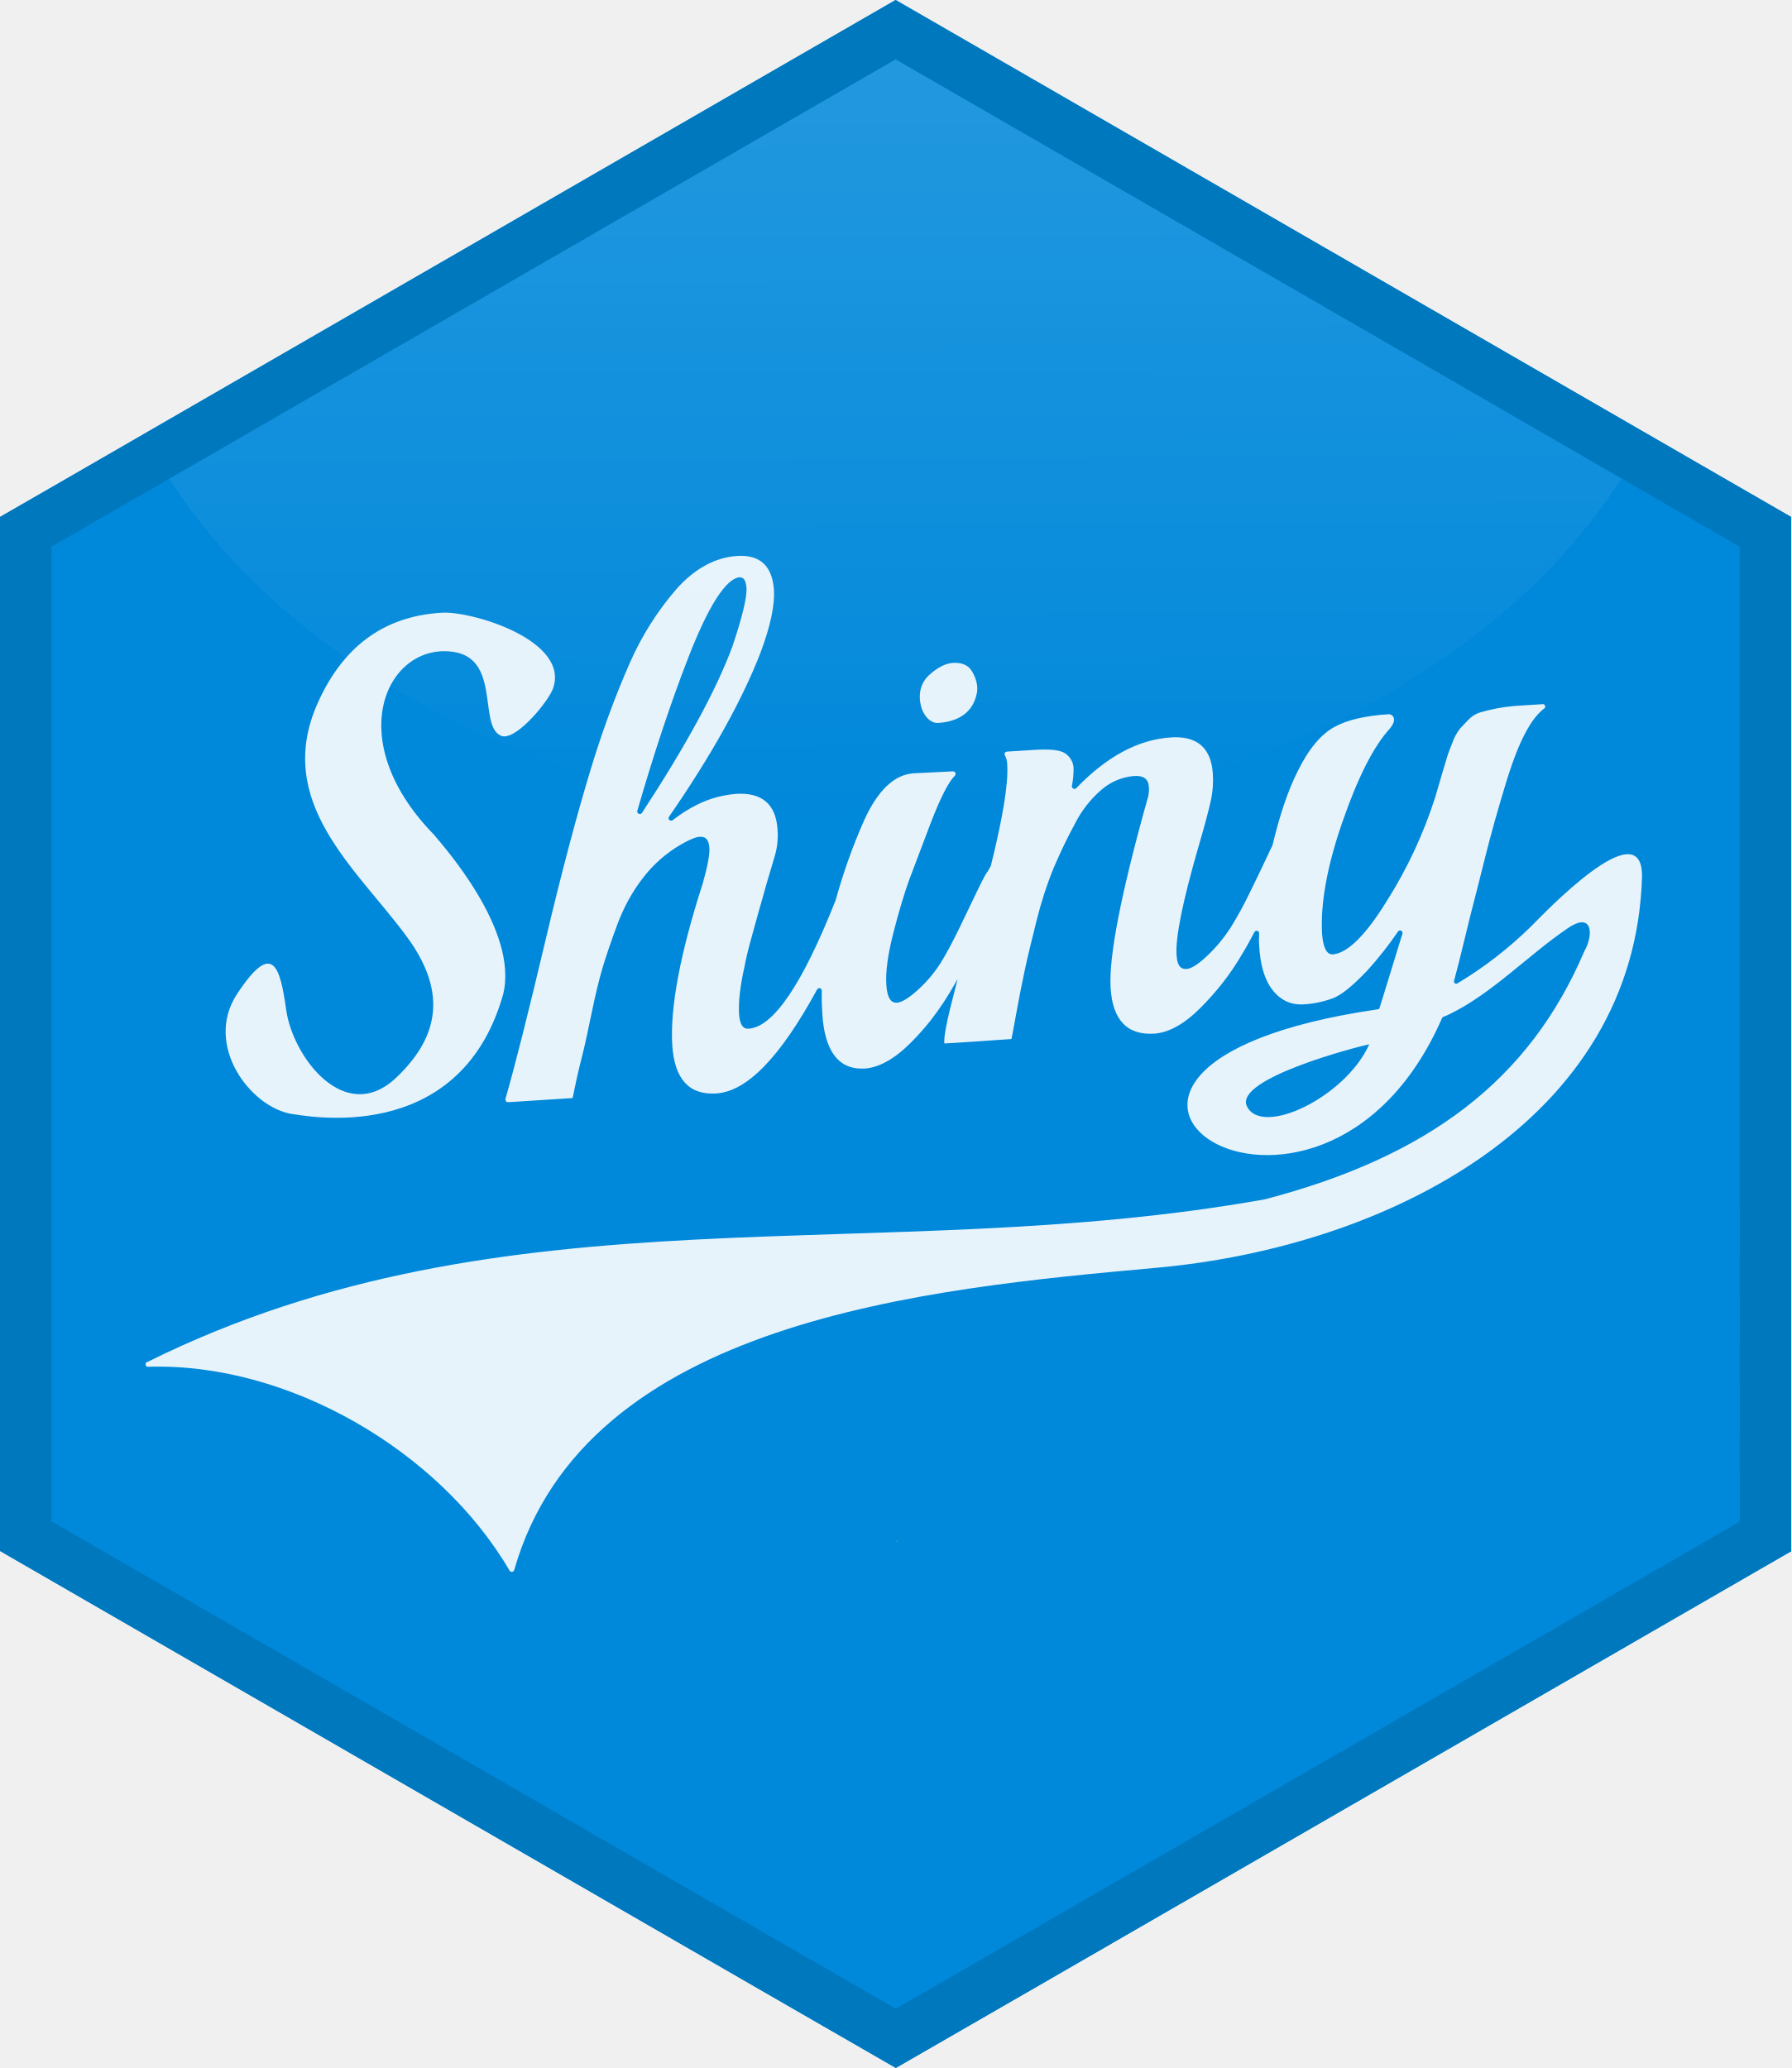
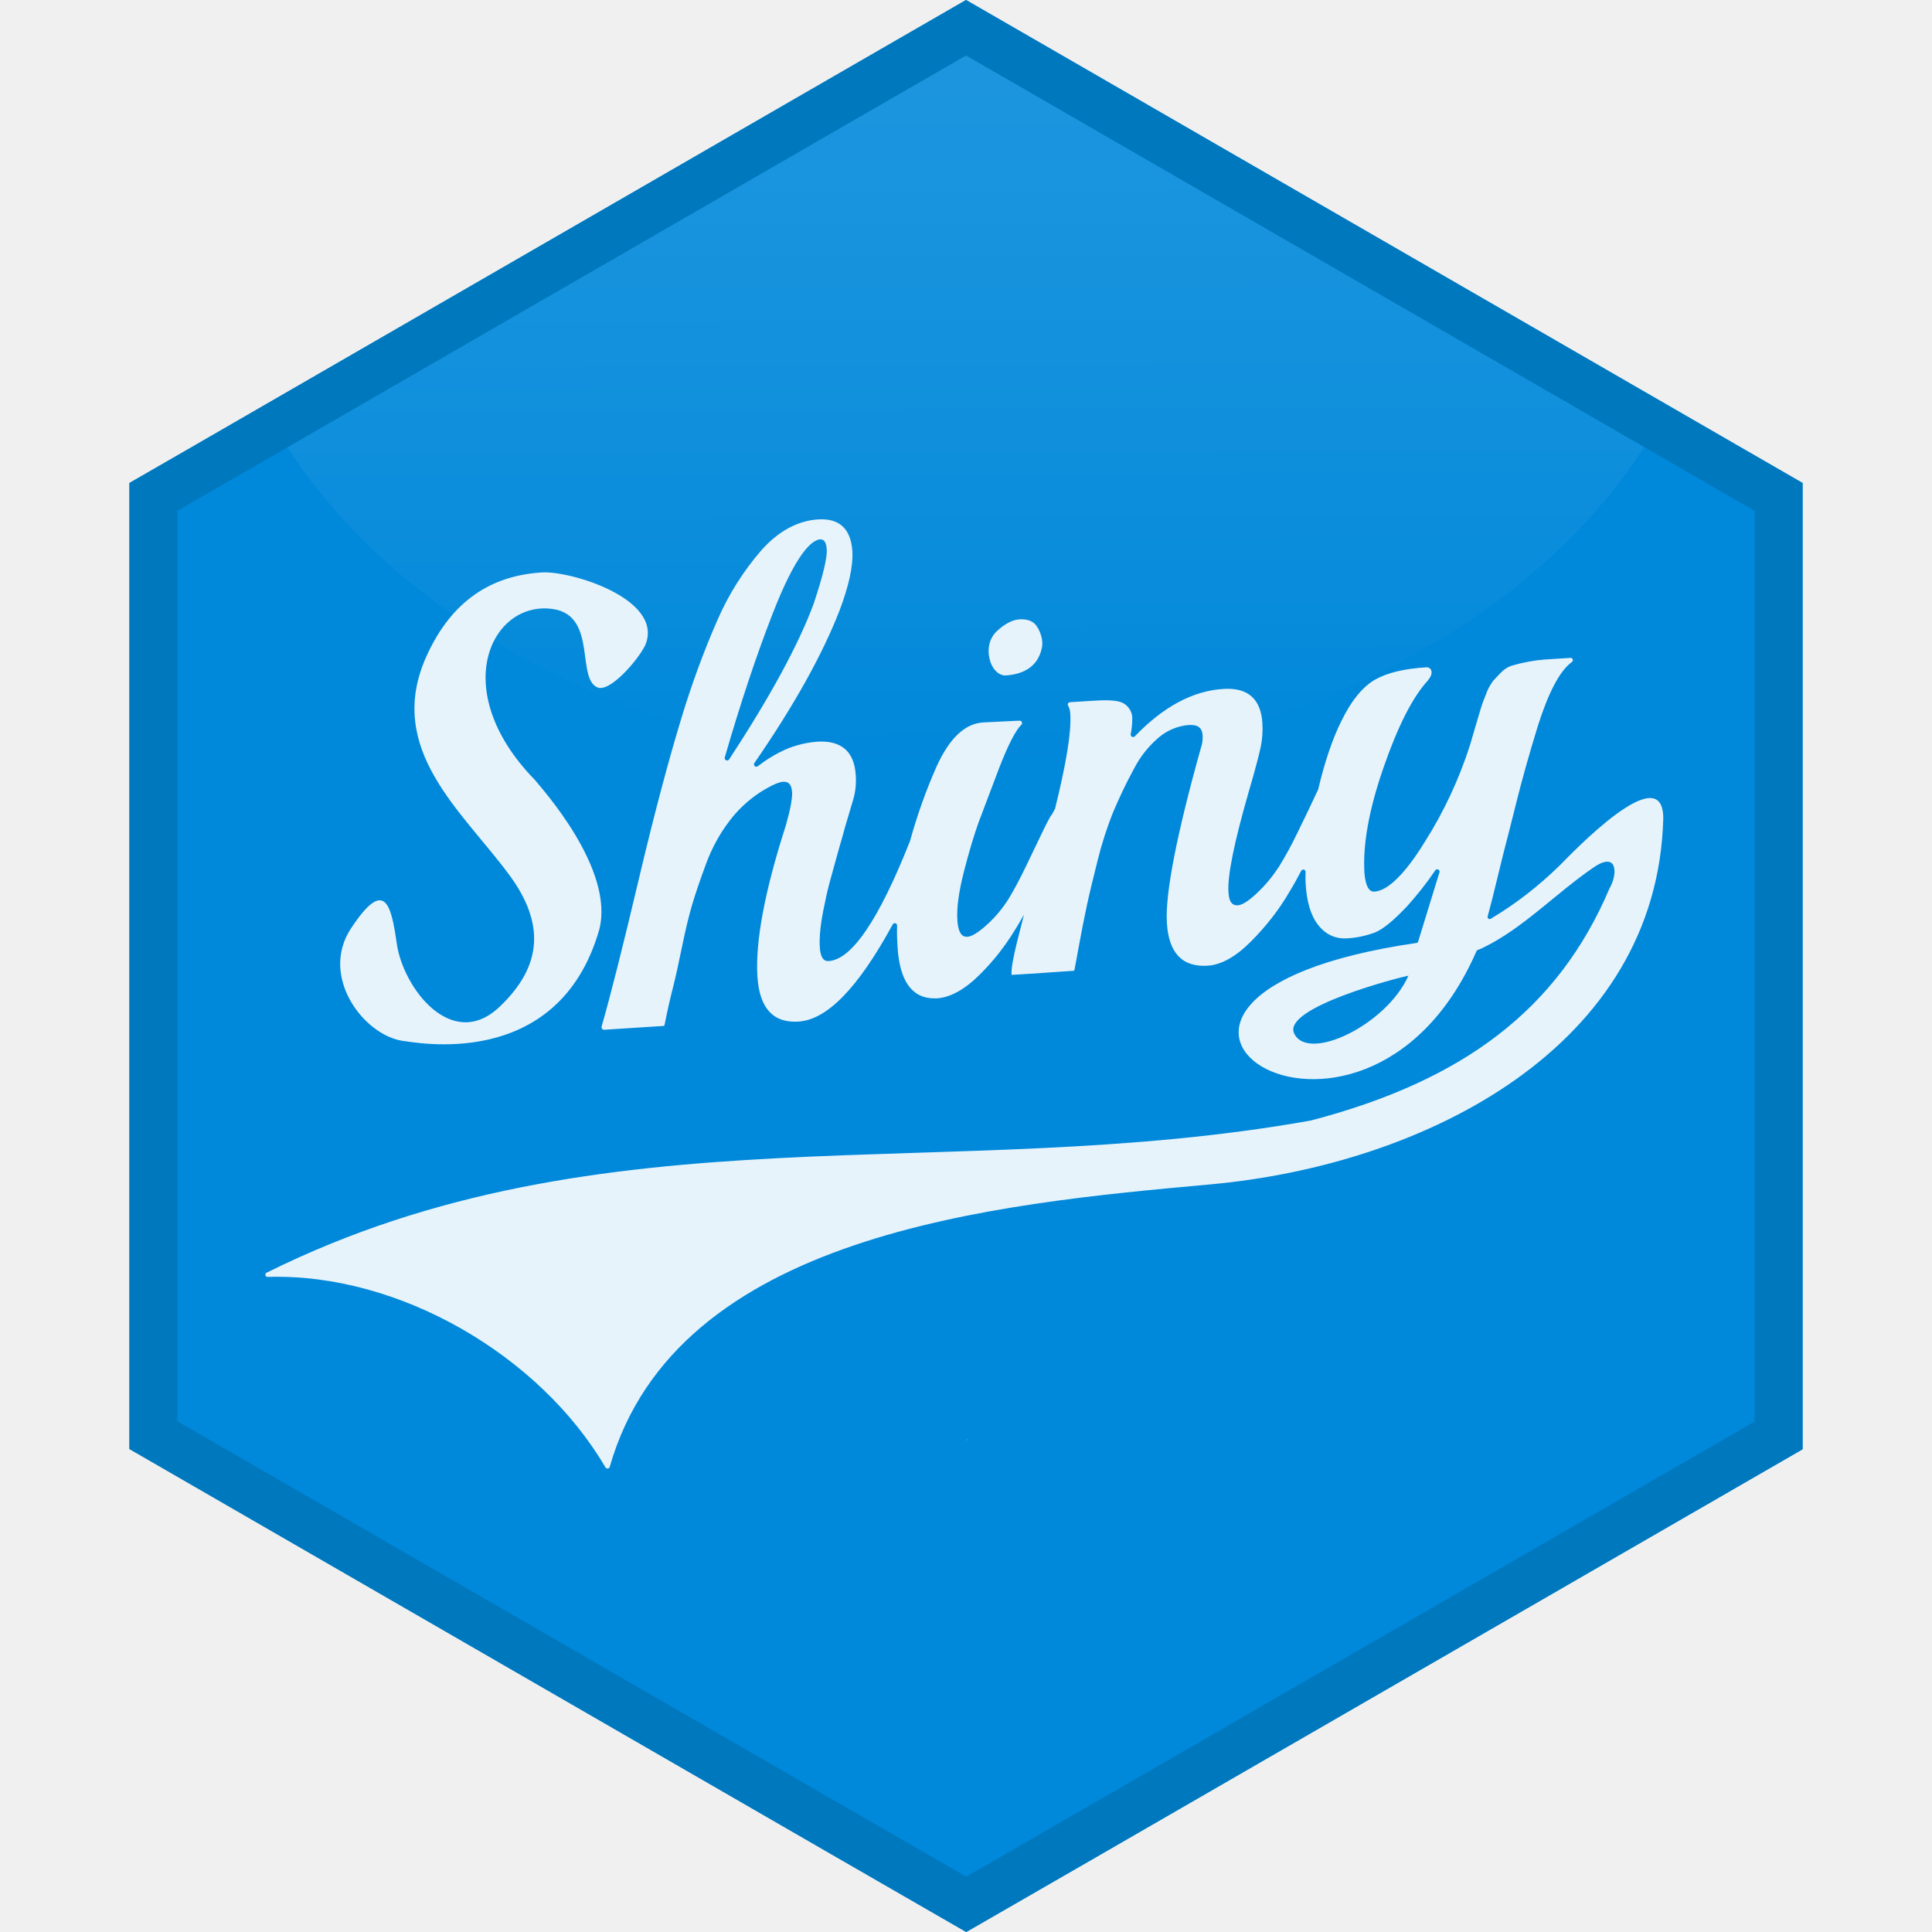
- <svg xmlns="http://www.w3.org/2000/svg" version="1.1" id="Layer_1" x="0px" y="0px" viewBox="0 0 2521 2911" style="enable-background:new 0 0 2521 2911;" xml:space="preserve">
-   <style type="text/css">
- 	.st0{fill:#0088DA;}
- 	.st1{fill:#E2B058;}
- 	.st2{opacity:0.9;fill:#FFFFFF;enable-background:new    ;}
- 	.st3{fill:none;}
- 	.st4{opacity:0.25;fill:url(#SVGID_1_);enable-background:new    ;}
- 	.st5{fill:#0078BE;}
- </style>
-   <g id="Layer_1_00000016797738894439544970000003318810302168151739_">
-     <g>
-       <path class="st0" d="M2420.5,669.8l-953.1-550.4L1260.5,0l-206.9,119.4L100.5,669.8L0,727.7v1455.5l100.5,58l965.1,557.2    l195.2,112.5l195.2-112.5l965.1-557.2l99.8-57.6V727.7L2420.5,669.8z" />
-       <path class="st1" d="M1260.5,2171.6c1-1,2.1-2.1,3.1-3.1h-1C1262.2,2169.5,1261.5,2170.6,1260.5,2171.6z" />
-       <path class="st2" d="M423.8,1568L423.8,1568C412.5,1567.7,420,1568,423.8,1568z M423.5,1568c-11-0.3-6.2,0-2.4,0h5.8h-0.3H423.5    C425.9,1568,426.9,1568.4,423.5,1568z M707.9,1400.6c23.6-91.5-87.4-213.4-96.6-225c-0.1-0.1-0.2-0.2-0.3-0.4    c-133.2-136.3-64.7-272.4,28.3-257.4c66.9,11,32.3,109.1,68.3,118.7h0.7c21.6,2.1,63.8-49.8,70-67.3    c24-67.9-114.6-109.5-156.8-106.7c-84.7,5.1-140.3,51.1-174.3,127c-62.4,139.6,54.2,232.6,124.9,328.4    c53.5,72.4,51.1,136.9-14.4,199c-72,68.3-145.2-28.5-154.8-94.7c-8.6-60.7-18.5-100.2-69.3-23c-47,71.7,18.5,159.7,77.7,169    C425.3,1569.2,645.7,1617.5,707.9,1400.6z M1628.4,1784.5c-325.2,29.5-803.9,73.4-904.7,425.5c-0.7,2.1-2.4,3.1-4.5,2.4    c-1-0.3-1.7-0.7-2.1-1.7C618.3,2041.9,406,1918,209,1923.9c-2.1,0.3-3.8-0.7-4.1-2.7s0.7-3.8,2.7-4.1    c507.1-251.8,1025.1-131.1,1572.7-228.9c229.5-60.1,372.1-167.2,449.6-349.4c12.9-22.2,12.2-56.5-23.5-32.1    c-55.2,37.4-106.1,91.6-166.1,120.8c-2.7,1.4-5.8,2.7-8.9,3.8c-1,0.3-1.7,1.4-2.1,2.4c-173.9,396.8-657.8,69.7-89.9-13    c1.4-0.3,2.4-1.4,2.4-2.4l32-104c0.7-2.1-0.7-3.8-2.4-4.5c-1.4-0.3-3.1,0.3-3.8,1.4c-13,19.2-27.4,37.4-42.9,54.6    c-20.2,21.3-36,34.3-48,39.1c-13.7,5.1-28.1,8.2-42.5,8.9c-17.2,1-31.9-5.8-43.2-20.2c-11.3-14.4-17.5-35.7-18.9-63.8    c-0.3-4.5-0.3-9.6,0-15.1c0.3-2.1-0.7-3.8-2.4-4.5c-2.1-0.3-3.8,0.7-4.5,2.4c-5.5,10.6-11,20.6-16.5,29.5    c-16.1,28.1-36.4,53.9-59.4,76.9c-22.6,22.6-44.6,34.7-64.8,36c-38.1,2.4-58.7-19.2-61.4-64.5c-2.7-43.2,14.4-132.1,51.5-264.5    c2.1-5.8,2.7-12,2.4-17.8c-0.7-12-7.5-16.8-21.6-15.8c-16.1,1.4-31.6,7.9-44.3,18.5c-15.8,13.4-28.8,29.9-38.1,48.4    c-11.3,20.6-21.3,41.9-30.5,63.5c-9.6,23.7-17.5,48.4-23.7,73.4c-6.9,27.8-12.7,51.1-16.5,69.3c-4.1,18.9-7.9,38.8-11.7,59.4    c-2.7,14.4-5.8,32.3-6.5,35l-0.7,2.7c0,0-93.5,6.5-94.3,6.2c-2-16.8,16.7-80.9,18.7-90.6c-17.1,29.9-23.8,39.4-37.6,57.7    c-8.9,11.3-18.6,22.1-28.8,32.3c-22.6,22.6-44.6,34.7-64.8,36c-1.4,0-2.7,0-4.1,0c-33.3,0-52.1-26.1-55.2-77.5    c-0.7-10.3-1-20.6-0.7-31.2c0.3-2.1-0.7-3.8-2.4-4.5c-2.1-0.3-3.8,0.7-4.5,2.4c-51.8,95-98.5,143.1-141.7,145.8    c-38.1,2.4-58.7-20.2-61.8-67.6c-3.4-52.5,11-129.4,42.9-228.2c6.9-24.4,9.9-41.2,9.3-50.1c-1-13.7-7.2-15.4-12.4-15.4h-1.4    c-4.5,0.3-14.1,3.1-34.3,15.8c-17.8,11.7-33.3,26.1-46,42.9c-14.8,19.2-26.4,40.8-35,63.5c-8.9,24-16.1,44.9-21.3,62.4    s-10.3,39.1-15.4,63.8s-9.6,46-13.7,61.8c-4.1,15.8-8.2,34-12.4,54.9l-0.7,2.7l-90.6,5.8c-2.1,0-3.8-1.4-3.8-3.4    c0-0.3,0-0.7,0-1.4l0,0c13.4-46.3,32.3-121.5,56.3-223c24-101.6,46-182.9,63.8-241.2c15.4-50.8,33.6-100.9,54.9-149.3    c16.5-37.7,38.8-73.1,65.9-104.3c25.7-28.8,54.6-44.3,85.1-46.3c32.3-2.1,49.4,14.1,51.8,47.4c1.4,22.3-5.1,52.2-19.2,89.6    c-25.7,66.2-68.6,143.4-128,229.5c-1.4,1.4-1.4,3.8,0,5.1s3.8,1.4,5.1,0c10.3-7.9,21.3-15.1,32.9-20.9c17.2-8.9,36-14.1,55.6-15.8    c36.7-2.4,56.3,14.4,58.7,49.8c1,13-0.3,26.1-4.1,38.4c-3.4,11.3-7.2,24.7-11.7,39.5c-4.1,14.8-7.5,27.1-10.3,36.4    c-2.7,9.6-6.2,22.3-10.6,38.4c-4.5,16.1-7.9,30.2-9.9,41.2c-6.2,27.8-8.6,50.1-7.5,66.2c1.4,20.6,9.6,20.6,12.4,20.6h1    c34.7-2.1,75.5-62.4,121.8-179.1c0.3-0.7,0.3-1,0.7-1.7c10.6-38.4,24-76.2,40.1-112.5c19.2-42.2,42.5-64.5,70-66.2l54.9-2.7    c2.1,0,3.8,1.4,3.8,3.4c0,1-0.3,2.1-1,2.7l0,0c-8.6,8.2-19.9,30.2-33.6,65.5c-14.4,38.1-24.4,64.2-30.9,81.7    c-6.5,18.2-14.1,42.9-22,73.8s-11.3,55.6-9.9,74.1c1.7,24.4,11,24.4,14.1,24.4h1c4.8-0.3,13.7-3.8,29.8-18.5    c12.4-11.3,23-24,31.9-38.1c8.2-13.4,17.2-30.2,27.1-50.8c9.9-20.6,18.5-38.4,25.7-53.5c7.9-16.1,11-21.6,13-23.7l4.5-8.2    c16.8-67.9,24.7-115.6,23-142.1c0-4.5-1-8.9-3.1-13l0,0c-1-1.4-1-3.8,0.7-4.8c0.7-0.3,1.4-0.7,2.1-0.7l38.1-2.4    c22.3-1.4,36.4,0,43.6,4.8s11.7,12.7,12,20.9c0,8.2-0.7,16.8-2.4,25c-0.3,2.1,1,3.8,3.1,4.1c1,0.3,2.4-0.3,3.1-1    c42.9-44.6,87.5-68.6,133.5-71.4c36.7-2.4,56.6,15.1,58.7,51.8c0.7,11.7,0,23.3-2.4,35s-8.2,34.3-18.5,69.3    c-21.6,75.1-31.9,125.6-30.2,150.3c1,17.5,7.9,19.6,13,19.6h1c4.8-0.3,13.7-3.8,29.5-18.9c12.4-11.7,23-24.7,32.3-38.8    c9.9-16.1,19.2-32.9,27.4-50.1c9.9-19.9,18.2-37.7,25.4-52.8c2.4-5.5,4.5-9.6,6.2-13c0-0.3,0.3-0.3,0.3-0.7    c9.9-41.9,21.6-76.5,35-103.3c15.4-31.6,32.9-52.5,51.5-62.8c18.5-10.3,43.9-16.1,76.5-18.2l0,0c4.1-0.3,7.5,2.7,7.9,6.5    c0,0.3,0,0.3,0,0.7c0.3,3.8-1.7,7.9-5.8,13c-23,25-45.3,69.3-66.9,131.8c-21.6,62.4-30.9,114.9-28.5,156.8    c1.4,19.2,6.2,29.2,14.4,29.2h0.7c20.2-1.4,46-26.4,75.8-74.8c29.2-46,52.1-95.4,68.6-147.2c2.1-6.9,4.8-16.5,8.6-29.5    c3.8-13,6.5-21.6,7.9-26.4s4.1-11.7,7.5-20.2c2.3-6.7,5.7-12.8,9.7-18.5c0.2-0.3,0.4-0.5,0.6-0.8c2.7-3,6.7-7,11.3-12    c4.8-5.1,10.3-8.9,16.8-11c16.1-4.8,32.6-7.9,49.4-9.3l38.1-2.4c1.7-0.7,3.8,0.3,4.5,2.1c0.7,1.7-0.3,3.8-2.1,4.5l-0.7,0.7    c-17.2,13.4-34,45.3-49.7,95c-13,42.2-24,81.3-32.6,116s-14.1,55.9-16.1,63.5c-2.1,7.5-6.5,26.1-13.4,54.2    c-5.1,21.3-9.6,38.8-13.4,52.8c-0.7,1.7,0,3.8,1.7,4.5c1,0.3,2.4,0.3,3.4-0.7c37.4-22.3,71.7-49.1,102.9-79.6    c17.5-17.5,156.4-164.1,156.4-71.4C2302.3,1577,1953.6,1755,1628.4,1784.5z M1041.4,812.5c-13.4,0.7-37.1,21.3-72.7,113.2    C944,989.2,920,1061.6,897,1141.2c-0.7,2.1,0.7,3.8,2.4,4.5c1.4,0.3,3.1,0,4.1-1.4c61.8-94.4,104.6-172.9,127.3-234.3    c14.1-41.9,20.6-69.7,19.9-82c-1-15.1-6.9-15.1-8.6-15.1L1041.4,812.5z M1927.1,1470c-14.3,2.7-190.1,48-172.3,86.9    C1775.1,1601,1893.7,1544.8,1927.1,1470z M1318.9,1017.7L1318.9,1017.7c22-1,49.4-9.3,55.9-41.9c3.1-14.8-5.8-31.6-11.3-36.4    c-5.5-4.8-13-6.9-23-6.2s-22,6.9-33.3,17.5c-15.1,14.1-14.4,34.3-9.6,47.7C1302.1,1009.8,1310,1017.3,1318.9,1017.7z" />
-       <path class="st3" d="M2287.7,676.6c-180.1,288.1-572.6,487.9-1027.6,487.9C804.9,1164.5,412.8,965,232.5,677l-95.9,55.3    l-64.4,37.1v1371.9l64.3,37.1l965.1,557.2l159.1,91.7l159.1-91.7l965.1-557.2l63.7-36.8V769.5l-64.3-37.1L2287.7,676.6z" />
-       <linearGradient id="SVGID_1_" gradientUnits="userSpaceOnUse" x1="1256.851" y1="-1247.492" x2="1261.525" y2="418.995" gradientTransform="matrix(1 0 0 1 0 736.4382)">
-         <stop offset="0" style="stop-color:#FFFFFF;stop-opacity:0.83" />
-         <stop offset="0.56" style="stop-color:#FFFFFF;stop-opacity:0.37" />
-         <stop offset="1" style="stop-color:#FFFFFF;stop-opacity:0" />
-       </linearGradient>
-       <path class="st4" d="M1260.1,1152.8c455,0,847.5-199.8,1027.6-487.9l-856.5-494.6l-170.7-98.5l-170.7,98.5l-857.2,495    C412.9,953.3,804.9,1152.8,1260.1,1152.8z" />
-       <path class="st5" d="M2420.5,669.8l-953.1-550.4L1260.5,0l-206.9,119.4L100.5,669.8L0,727.7v1455.5l100.5,58l965.1,557.2    l195.2,112.5l195.2-112.5l965.1-557.2l99.8-57.6V727.7L2420.5,669.8z M2448.7,2141.8l-63.7,36.8l-965.1,557.2l-159.1,91.7    l-159.1-91.7l-965.1-557.2l-64.3-37.1v-1372l64.4-37.1l95.9-55.3l857.2-495l170.7-98.5l170.7,98.5l856.5,494.6l96.6,55.8    l64.3,37.1L2448.7,2141.8L2448.7,2141.8z" />
-       <polygon class="st3" points="2287.7,676.6 1431.2,182 2384.3,732.4   " />
+ <svg xmlns="http://www.w3.org/2000/svg" viewBox="0 0 2910.9 2910.9">
+   <defs>
+     <linearGradient id="linear-gradient" x1="1451.9" x2="1456.5" y1="4159.5" y2="2493" gradientTransform="matrix(1 0 0 -1 0 3648.4)" gradientUnits="userSpaceOnUse">
+       <stop offset="0" stop-color="#fff" stop-opacity=".8" />
+       <stop offset=".6" stop-color="#fff" stop-opacity=".4" />
+       <stop offset="1" stop-color="#fff" stop-opacity="0" />
+     </linearGradient>
+     <style>.cls-3{fill:none}</style>
+   </defs>
+   <g id="Layer_1">
+     <g id="Layer_1-2" data-name="Layer_1">
+       <path fill="#0088da" d="m2615.5 669.8-953.1-550.4L1455.5 0l-206.9 119.4-953.1 550.4L195 727.7v1455.5l100.5 58 965.1 557.2 195.2 112.5 195.2-112.5 965.1-557.2 99.8-57.6V727.7l-100.4-57.9Z" />
+       <path fill="#e2b058" d="m1455.5 2171.6 3.1-3.1h-1c-.4 1-1.1 2.1-2.1 3.1Z" />
+       <path fill="#fff" d="M618.8 1568c-11.3-.3-3.8 0 0 0Zm-.3 0c-11-.3-6.2 0-2.4 0h5.8-3.4c2.4 0 3.4.4 0 0Zm284.4-167.4c23.6-91.5-87.4-213.4-96.6-225 0 0-.2-.2-.3-.4-133.2-136.3-64.7-272.4 28.3-257.4 66.9 11 32.3 109.1 68.3 118.7h.7c21.6 2.1 63.8-49.8 70-67.3 24-67.9-114.6-109.5-156.8-106.7-84.7 5.1-140.3 51.1-174.3 127-62.4 139.6 54.2 232.6 124.9 328.4 53.5 72.4 51.1 136.9-14.4 199-72 68.3-145.2-28.5-154.8-94.7-8.6-60.7-18.5-100.2-69.3-23-47 71.7 18.5 159.7 77.7 169 14 1 234.4 49.3 296.6-167.6Zm920.5 383.9c-325.2 29.5-803.9 73.4-904.7 425.5-.7 2.1-2.4 3.1-4.5 2.4-1-.3-1.7-.7-2.1-1.7C813.3 2041.9 601 1918 404 1923.9c-2.1.3-3.8-.7-4.1-2.7s.7-3.8 2.7-4.1c507.1-251.8 1025.1-131.1 1572.7-228.9 229.5-60.1 372.1-167.2 449.6-349.4 12.9-22.2 12.2-56.5-23.5-32.1-55.2 37.4-106.1 91.6-166.1 120.8-2.7 1.4-5.8 2.7-8.9 3.8-1 .3-1.7 1.4-2.1 2.4-173.9 396.8-657.8 69.7-89.9-13 1.4-.3 2.4-1.4 2.4-2.4l32-104c.7-2.1-.7-3.8-2.4-4.5-1.4-.3-3.1.3-3.8 1.4-13 19.2-27.4 37.4-42.9 54.6-20.2 21.3-36 34.3-48 39.1-13.7 5.1-28.1 8.2-42.5 8.9-17.2 1-31.9-5.8-43.2-20.2-11.3-14.4-17.5-35.7-18.9-63.8-.3-4.5-.3-9.6 0-15.1.3-2.1-.7-3.8-2.4-4.5-2.1-.3-3.8.7-4.5 2.4-5.5 10.6-11 20.6-16.5 29.5-16.1 28.1-36.4 53.9-59.4 76.9s-44.6 34.7-64.8 36c-38.1 2.4-58.7-19.2-61.4-64.5-2.7-43.2 14.4-132.1 51.5-264.5 2.1-5.8 2.7-12 2.4-17.8-.7-12-7.5-16.8-21.6-15.8-16.1 1.4-31.6 7.9-44.3 18.5-15.8 13.4-28.8 29.9-38.1 48.4-11.3 20.6-21.3 41.9-30.5 63.5-9.6 23.7-17.5 48.4-23.7 73.4-6.9 27.8-12.7 51.1-16.5 69.3-4.1 18.9-7.9 38.8-11.7 59.4-2.7 14.4-5.8 32.3-6.5 35l-.7 2.7s-93.5 6.5-94.3 6.2c-2-16.8 16.7-80.9 18.7-90.6-17.1 29.9-23.8 39.4-37.6 57.7-8.9 11.3-18.6 22.1-28.8 32.3-22.6 22.6-44.6 34.7-64.8 36h-4.1c-33.3 0-52.1-26.1-55.2-77.5-.7-10.3-1-20.6-.7-31.2.3-2.1-.7-3.8-2.4-4.5-2.1-.3-3.8.7-4.5 2.4-51.8 95-98.5 143.1-141.7 145.8-38.1 2.4-58.7-20.2-61.8-67.6-3.4-52.5 11-129.4 42.9-228.2 6.9-24.4 9.9-41.2 9.3-50.1-1-13.7-7.2-15.4-12.4-15.4h-1.4c-4.5.3-14.1 3.1-34.3 15.8-17.8 11.7-33.3 26.1-46 42.9-14.8 19.2-26.4 40.8-35 63.5-8.9 24-16.1 44.9-21.3 62.4s-10.3 39.1-15.4 63.8-9.6 46-13.7 61.8c-4.1 15.8-8.2 34-12.4 54.9l-.7 2.7-90.6 5.8c-2.1 0-3.8-1.4-3.8-3.4v-1.4c13.4-46.3 32.3-121.5 56.3-223 24-101.6 46-182.9 63.8-241.2 15.4-50.8 33.6-100.9 54.9-149.3 16.5-37.7 38.8-73.1 65.9-104.3 25.7-28.8 54.6-44.3 85.1-46.3 32.3-2.1 49.4 14.1 51.8 47.4 1.4 22.3-5.1 52.2-19.2 89.6-25.7 66.2-68.6 143.4-128 229.5-1.4 1.4-1.4 3.8 0 5.1s3.8 1.4 5.1 0c10.3-7.9 21.3-15.1 32.9-20.9 17.2-8.9 36-14.1 55.6-15.8 36.7-2.4 56.3 14.4 58.7 49.8 1 13-.3 26.1-4.1 38.4-3.4 11.3-7.2 24.7-11.7 39.5-4.1 14.8-7.5 27.1-10.3 36.4-2.7 9.6-6.2 22.3-10.6 38.4-4.5 16.1-7.9 30.2-9.9 41.2-6.2 27.8-8.6 50.1-7.5 66.2 1.4 20.6 9.6 20.6 12.4 20.6h1c34.7-2.1 75.5-62.4 121.8-179.1.3-.7.3-1 .7-1.7 10.6-38.4 24-76.2 40.1-112.5 19.2-42.2 42.5-64.5 70-66.2l54.9-2.7c2.1 0 3.8 1.4 3.8 3.4s-.3 2.1-1 2.7c-8.6 8.2-19.9 30.2-33.6 65.5-14.4 38.1-24.4 64.2-30.9 81.7-6.5 18.2-14.1 42.9-22 73.8s-11.3 55.6-9.9 74.1c1.7 24.4 11 24.4 14.1 24.4h1c4.8-.3 13.7-3.8 29.8-18.5 12.4-11.3 23-24 31.9-38.1 8.2-13.4 17.2-30.2 27.1-50.8 9.9-20.6 18.5-38.4 25.7-53.5 7.9-16.1 11-21.6 13-23.7l4.5-8.2c16.8-67.9 24.7-115.6 23-142.1 0-4.5-1-8.9-3.1-13-1-1.4-1-3.8.7-4.8.7-.3 1.4-.7 2.1-.7l38.1-2.4c22.3-1.4 36.4 0 43.6 4.8s11.7 12.7 12 20.9c0 8.2-.7 16.8-2.4 25-.3 2.1 1 3.8 3.1 4.1 1 .3 2.4-.3 3.1-1 42.9-44.6 87.5-68.6 133.5-71.4 36.7-2.4 56.6 15.1 58.7 51.8.7 11.7 0 23.3-2.4 35s-8.2 34.3-18.5 69.3c-21.6 75.1-31.9 125.6-30.2 150.3 1 17.5 7.9 19.6 13 19.6h1c4.8-.3 13.7-3.8 29.5-18.9 12.4-11.7 23-24.7 32.3-38.8 9.9-16.1 19.2-32.9 27.4-50.1 9.9-19.9 18.2-37.7 25.4-52.8 2.4-5.5 4.5-9.6 6.2-13 0-.3.3-.3.3-.7 9.9-41.9 21.6-76.5 35-103.3 15.4-31.6 32.9-52.5 51.5-62.8 18.5-10.3 43.9-16.1 76.5-18.2 4.1-.3 7.5 2.7 7.9 6.5v.7c.3 3.8-1.7 7.9-5.8 13-23 25-45.3 69.3-66.9 131.8-21.6 62.4-30.9 114.9-28.5 156.8 1.4 19.2 6.2 29.2 14.4 29.2h.7c20.2-1.4 46-26.4 75.8-74.8 29.2-46 52.1-95.4 68.6-147.2 2.1-6.9 4.8-16.5 8.6-29.5s6.5-21.6 7.9-26.4 4.1-11.7 7.5-20.2c2.3-6.7 5.7-12.8 9.7-18.5.2-.3.4-.5.6-.8 2.7-3 6.7-7 11.3-12 4.8-5.1 10.3-8.9 16.8-11 16.1-4.8 32.6-7.9 49.4-9.3l38.1-2.4c1.7-.7 3.8.3 4.5 2.1.7 1.7-.3 3.8-2.1 4.5l-.7.7c-17.2 13.4-34 45.3-49.7 95-13 42.2-24 81.3-32.6 116s-14.1 55.9-16.1 63.5c-2.1 7.5-6.5 26.1-13.4 54.2-5.1 21.3-9.6 38.8-13.4 52.8-.7 1.7 0 3.8 1.7 4.5 1 .3 2.4.3 3.4-.7 37.4-22.3 71.7-49.1 102.9-79.6 17.5-17.5 156.4-164.1 156.4-71.4-8.7 344.1-357.4 522.1-682.6 551.6Zm-587-972c-13.4.7-37.1 21.3-72.7 113.2-24.7 63.5-48.7 135.9-71.7 215.5-.7 2.1.7 3.8 2.4 4.5 1.4.3 3.1 0 4.1-1.4 61.8-94.4 104.6-172.9 127.3-234.3 14.1-41.9 20.6-69.7 19.9-82-1-15.1-6.9-15.1-8.6-15.1l-.7-.4Zm885.7 657.5c-14.3 2.7-190.1 48-172.3 86.9 20.3 44.1 138.9-12.1 172.3-86.9Zm-608.2-452.3c22-1 49.4-9.3 55.9-41.9 3.1-14.8-5.8-31.6-11.3-36.4-5.5-4.8-13-6.9-23-6.2s-22 6.9-33.3 17.5c-15.1 14.1-14.4 34.3-9.6 47.7 4.5 11.4 12.4 18.9 21.3 19.3Z" opacity=".9" style="isolation:isolate" />
+       <path d="M2482.7 676.6c-180.1 288.1-572.6 487.9-1027.6 487.9S607.8 965 427.5 677l-95.9 55.3-64.4 37.1v1371.9l64.3 37.1 965.1 557.2 159.1 91.7 159.1-91.7 965.1-557.2 63.7-36.8V769.5l-64.3-37.1-96.6-55.8Z" class="cls-3" />
+       <path fill="url(#linear-gradient)" d="M1455.1 1152.8c455 0 847.5-199.8 1027.6-487.9l-856.5-494.6-170.7-98.5-170.7 98.5-857.2 495c180.3 288 572.3 487.5 1027.5 487.5Z" opacity=".2" style="isolation:isolate" />
+       <path fill="#0078be" d="m2615.5 669.8-953.1-550.4L1455.5 0l-206.9 119.4-953.1 550.4L195 727.7v1455.5l100.5 58 965.1 557.2 195.2 112.5 195.2-112.5 965.1-557.2 99.8-57.6V727.7l-100.4-57.9Zm28.2 1472-63.7 36.8-965.1 557.2-159.1 91.7-159.1-91.7-965.1-557.2-64.3-37.1v-1372l64.4-37.1 95.9-55.3 857.2-495 170.7-98.5 170.7 98.5 856.5 494.6 96.6 55.8 64.3 37.1v1372.2Z" />
+       <path d="M2482.7 676.6 1626.2 182l953.1 550.4-96.6-55.8z" class="cls-3" />
    </g>
  </g>
-   <g id="Layer_2_00000100375734305614562830000003601880053455265933_">
- </g>
</svg>
